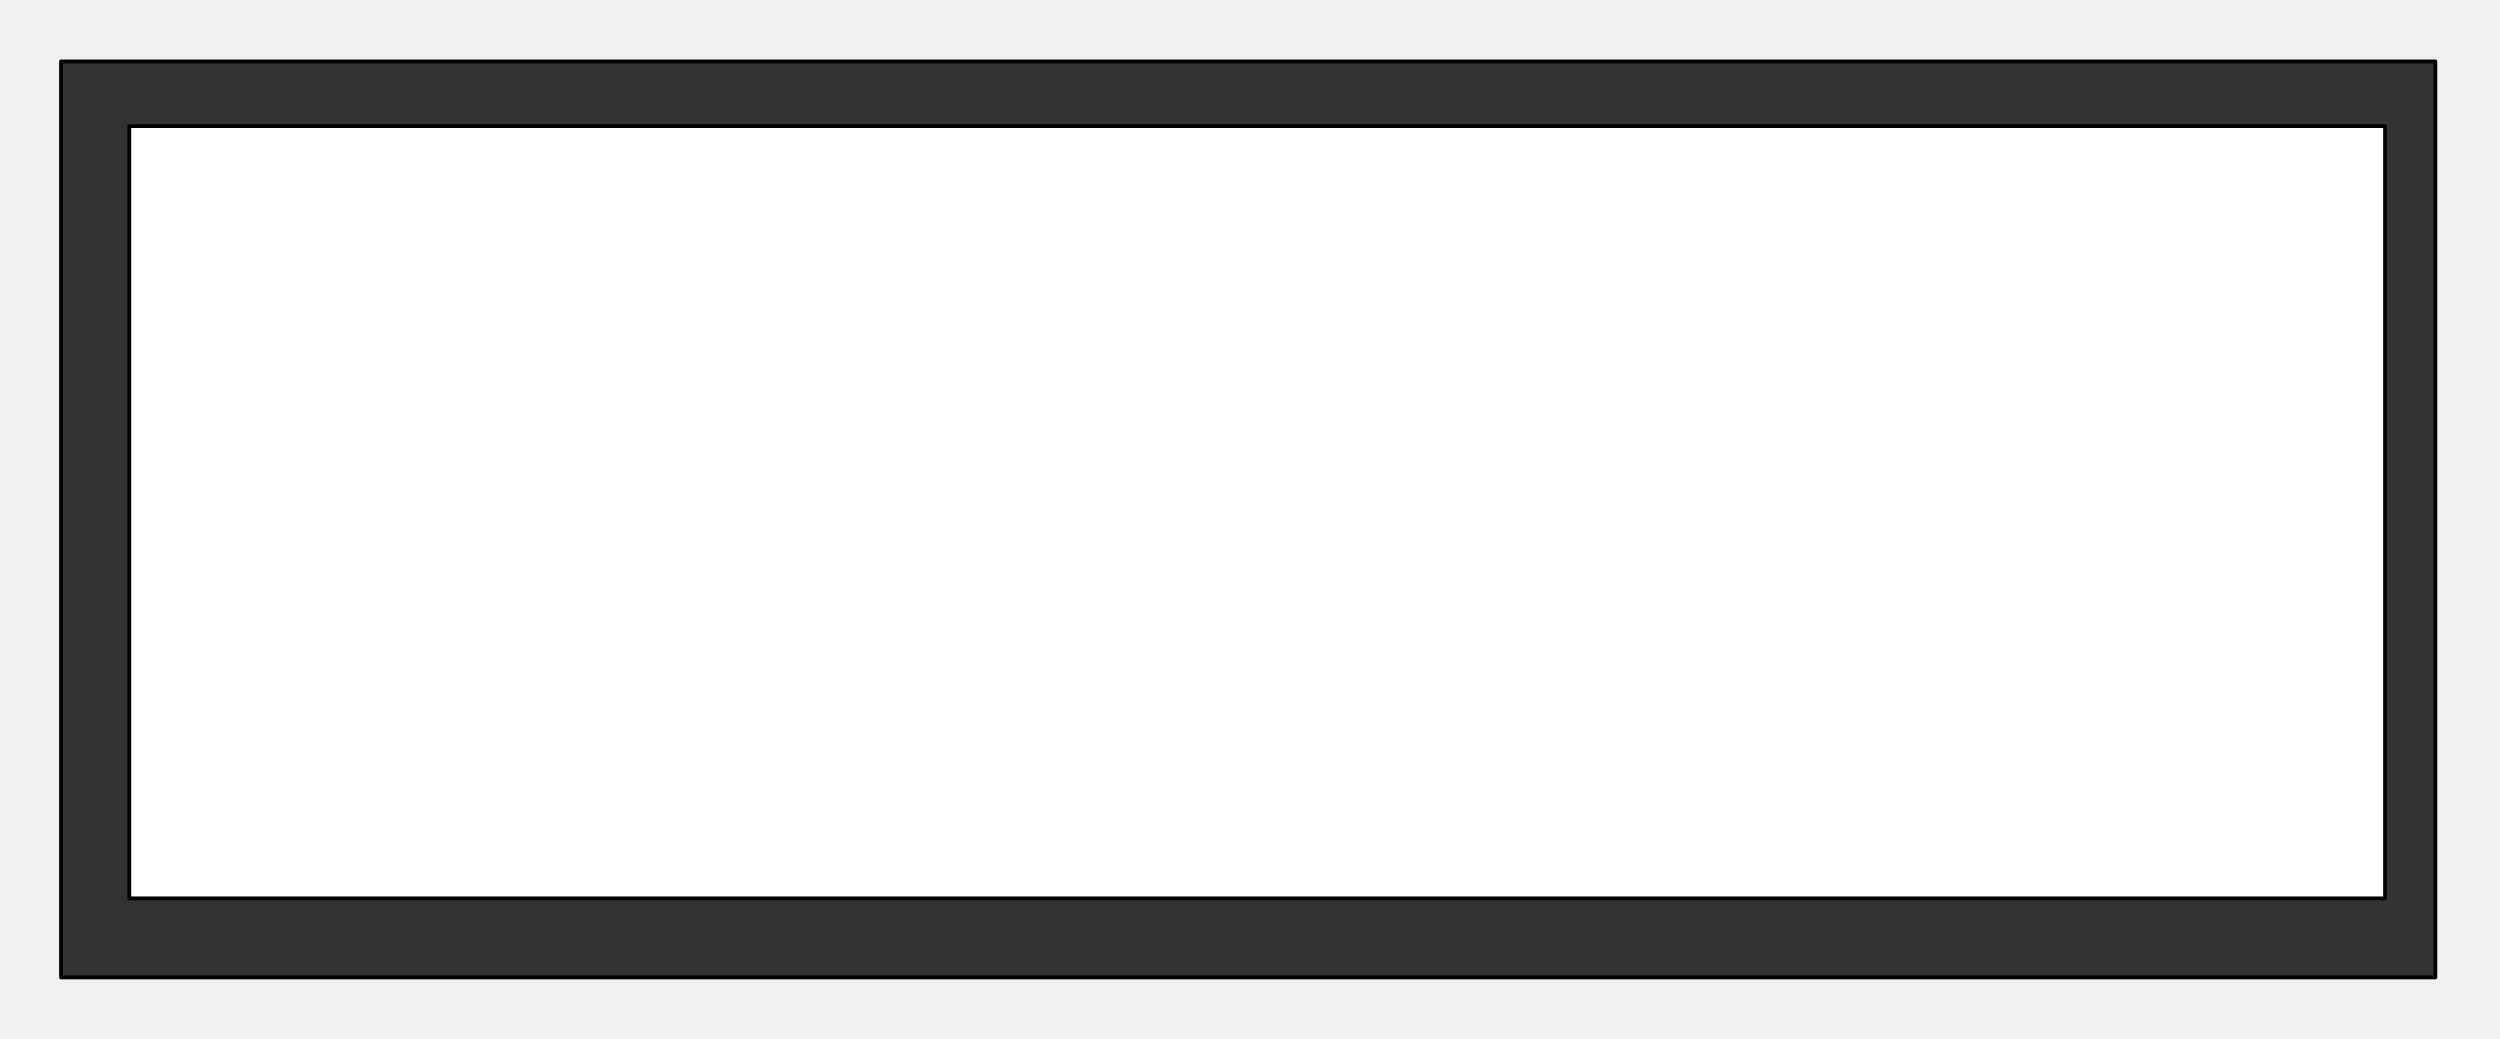
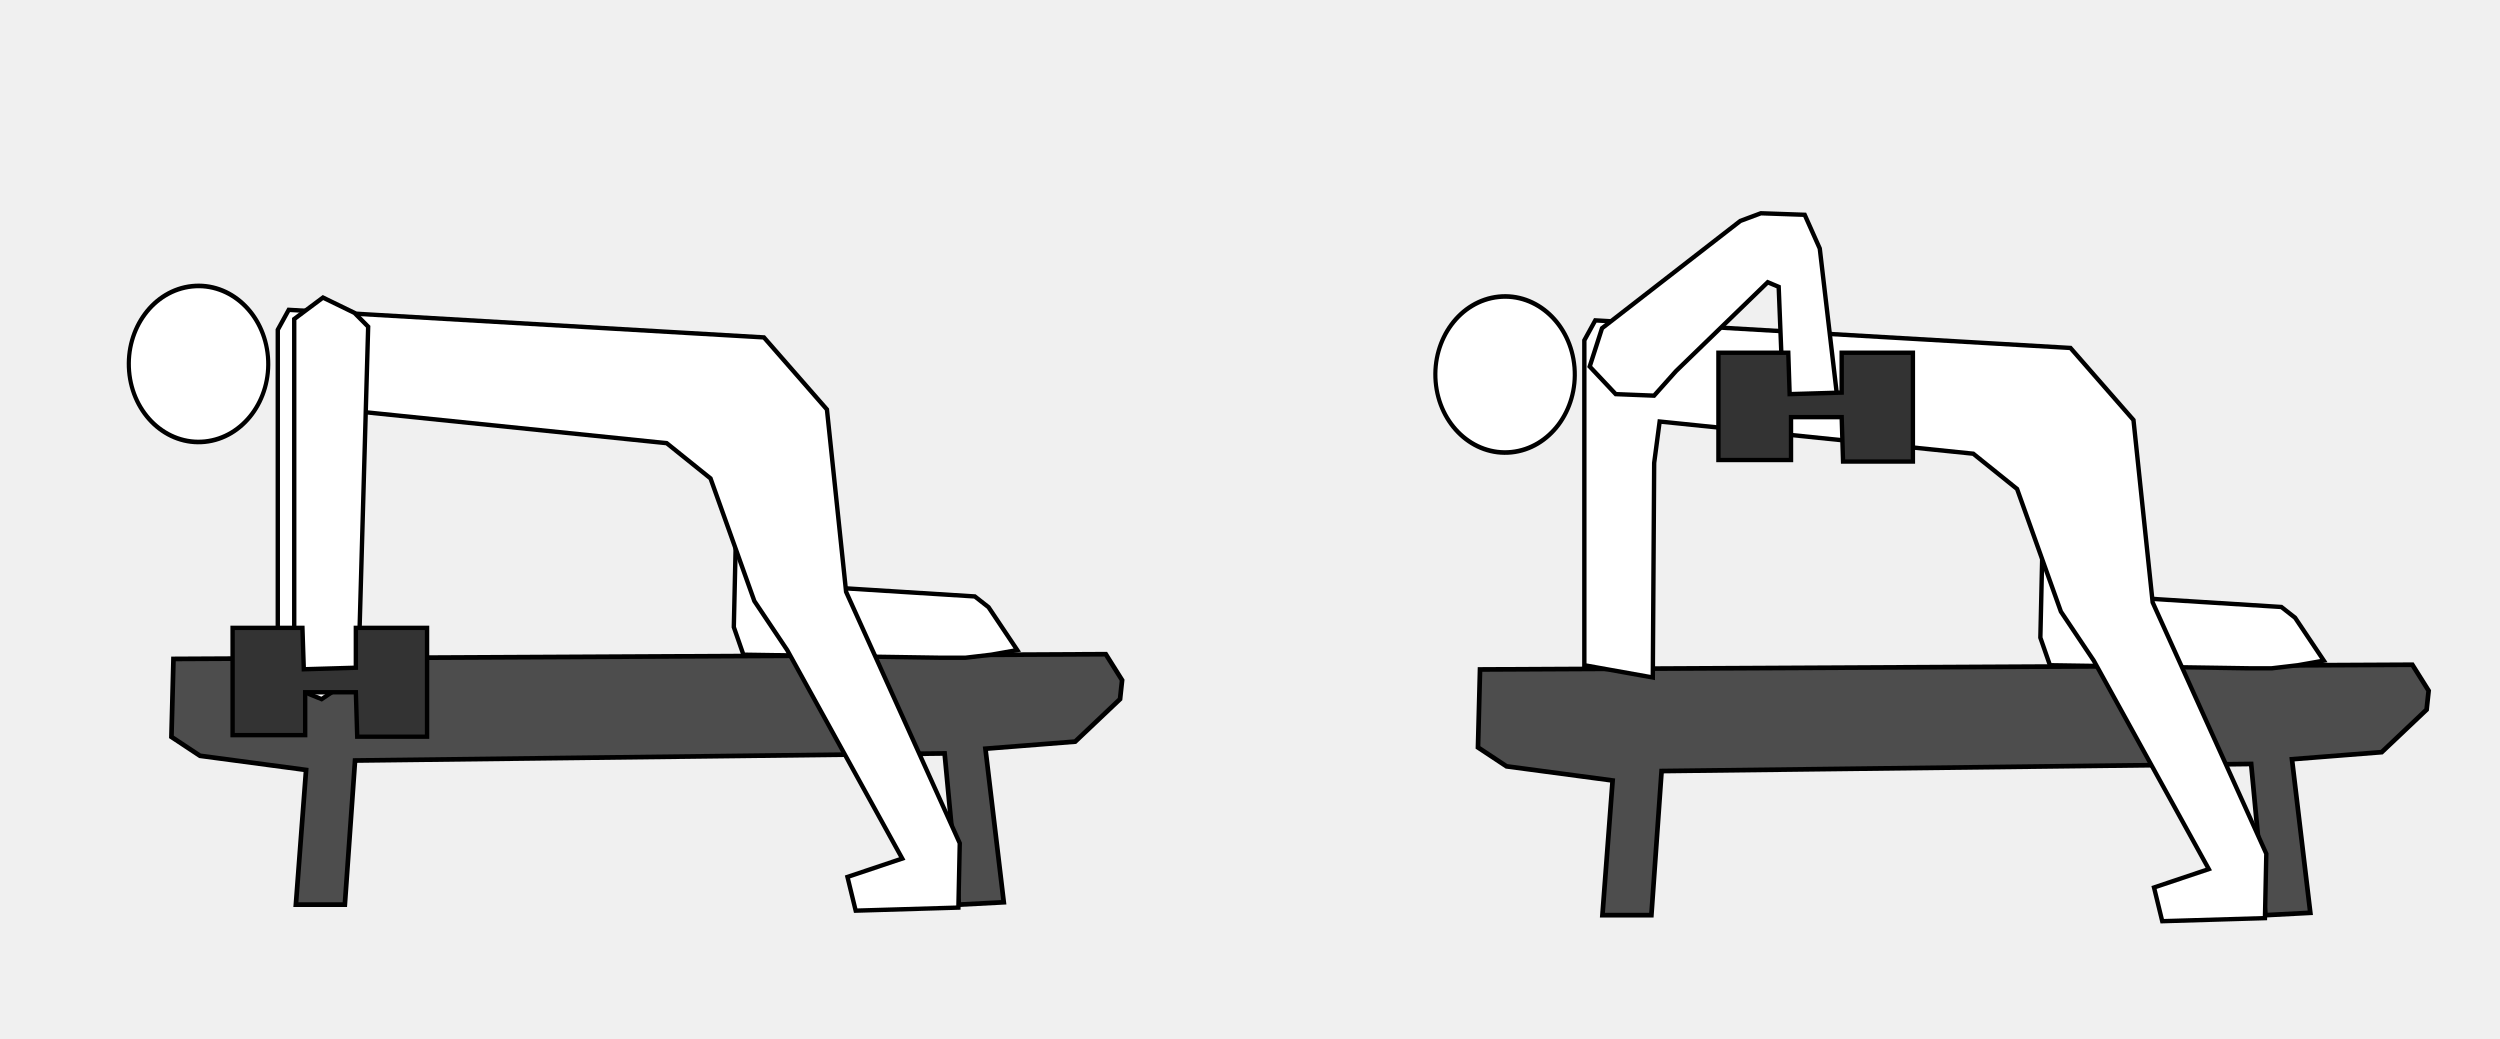
<svg xmlns="http://www.w3.org/2000/svg" width="650" height="270" id="svg2" version="1.1">
  <defs id="defs3382" />
  <style type="text/css" id="style3362">
		.equipment {fill:#4d4d4d;stroke:#000000;stroke-opacity:1}
		.body { fill:#ffffff;stroke:#000000;stroke-opacity:1 }
		.arrow { fill:#ff0000;stroke:#000000;stroke-opacity:1 }
	</style>
-   <rect style="fill:#333333;fill-opacity:1;stroke:#000000;stroke-width:1;stroke-linecap:round;stroke-linejoin:round;stroke-miterlimit:4;stroke-opacity:1;stroke-dasharray:none" id="rect3043" width="617.313" height="238.147" x="15.876" y="15.977" />
-   <rect style="fill:#ffffff;fill-opacity:1;stroke:#000000;stroke-width:1;stroke-linecap:round;stroke-linejoin:round;stroke-miterlimit:4;stroke-opacity:1;stroke-dasharray:none" id="rect3045" width="586.494" height="200.79" x="33.621" y="32.787" />
+   <path style="fill:#4d4d4d;stroke:#000000;stroke-width:1.222px;stroke-linecap:butt;stroke-linejoin:miter;stroke-opacity:1" d="m 45.103,171.321 242.399,-1.229 4.243,6.757 -0.53,4.914 -11.669,11.057 -23.338,1.843 4.774,39.927 -11.669,0.614 -3.713,-39.313 -153.289,1.843 -2.652,37.47 -12.73,0 2.652,-35.013 -27.581,-3.686 -7.426,-4.914 z" id="path5471" />
+   <path style="fill:#ffffff;fill-opacity:1;stroke:#000000;stroke-width:1;stroke-linecap:round;stroke-linejoin:round;stroke-miterlimit:4;stroke-opacity:1;stroke-dasharray:none" id="path6215" d="m 59.706,142.46 a 16.81,16.81 0 1 1 -0.008,-0.086" transform="matrix(1.078338,0,0,1.20693,5.286473,-79.13651)" />
+   <path style="fill:#ffffff;stroke:#000000;stroke-width:1.141px;stroke-linecap:butt;stroke-linejoin:miter;stroke-opacity:1" d="m 191.502,131.963 -0.712,31.084 2.492,7.173 51.628,0.797 6.053,0 6.765,-0.797 6.765,-1.196 -7.477,-11.158 -3.561,-2.79 -38.098,-2.391 -6.053,-23.114 z" id="path6219" />
+   <path style="fill:#ffffff;stroke:#000000;stroke-width:1.141px;stroke-linecap:butt;stroke-linejoin:miter;stroke-opacity:1" d="m 72.224,170.22 0,-84.484 2.848,-5.181 123.55,7.173 16.378,18.73 4.985,47.423 29.552,65.356 -0.356,16.737 -26.704,0.797 -2.136,-8.767 14.242,-4.782 -29.908,-54.198 -8.545,-12.752 -11.394,-31.881 -11.394,-9.166 -81.536,-8.369 -1.424,10.76 -0.356,55.792 z" id="path6217" />
+   <path style="fill:#ffffff;stroke:#000000;stroke-width:1.141px;stroke-linecap:butt;stroke-linejoin:miter;stroke-opacity:1" d="m 76.497,82.946 7.477,-5.579 8.189,3.985 3.561,3.587 -2.492,87.673 -4.273,5.579 -5.341,3.587 -3.917,-1.594 -3.204,-5.978 z" id="path6221" />
+   <path style="fill:#4d4d4d;stroke:#000000;stroke-width:1.222px;stroke-linecap:butt;stroke-linejoin:miter;stroke-opacity:1" d="m 384.805,174.061 242.399,-1.229 4.243,6.757 -0.53,4.914 -11.669,11.057 -23.338,1.843 4.774,39.927 -11.669,0.614 -3.713,-39.313 -153.289,1.843 -2.652,37.47 -12.73,0 2.652,-35.013 -27.581,-3.686 -7.426,-4.914 z" id="path5471-1" />
+   <path style="fill:#ffffff;fill-opacity:1;stroke:#000000;stroke-width:1;stroke-linecap:round;stroke-linejoin:round;stroke-miterlimit:4;stroke-opacity:1;stroke-dasharray:none" id="path6215-3" d="m 59.706,142.46 a 16.81,16.81 0 1 1 -0.008,-0.086" transform="matrix(1.078338,0,0,1.20693,344.9887,-76.39626)" />
+   <path style="fill:#ffffff;stroke:#000000;stroke-width:1.141px;stroke-linecap:butt;stroke-linejoin:miter;stroke-opacity:1" d="m 531.204,134.703 -0.712,31.084 2.492,7.173 51.628,0.797 6.053,0 6.765,-0.797 6.765,-1.196 -7.477,-11.158 -3.561,-2.79 -38.098,-2.391 -6.053,-23.114 z" id="path6219-4" />
+   <path style="fill:#ffffff;stroke:#000000;stroke-width:1.141px;stroke-linecap:butt;stroke-linejoin:miter;stroke-opacity:1" d="m 411.927,172.96 0,-84.484 2.848,-5.181 123.55,7.173 16.378,18.73 4.985,47.423 29.552,65.356 -0.356,16.737 -26.704,0.797 -2.136,-8.767 14.242,-4.782 -29.908,-54.198 -8.545,-12.752 -11.394,-31.881 -11.394,-9.166 -81.536,-8.369 -1.424,10.76 -0.356,55.792 z" id="path6217-7" />
+   <path style="fill:#ffffff;stroke:#000000;stroke-width:1.141px;stroke-linecap:butt;stroke-linejoin:miter;stroke-opacity:1" d="m 416.527,85.337 35.961,-27.896 5.341,-1.993 11.394,0.399 2.136,4.782 1.78,3.985 4.629,39.453 -3.917,3.188 -7.121,0.797 -3.204,-6.775 -1.068,-26.7 -2.848,-1.196 -23.856,23.114 -5.697,6.376 -9.969,-0.399 -6.765,-7.173 z" id="path6253" />
+   <path style="fill:#333333;stroke:#000000;stroke-width:1.141px;stroke-linecap:butt;stroke-linejoin:miter;stroke-opacity:1" d="m 446.792,91.713 0,27.896 18.871,0 10e-6,-11.158 13.174,0 0.356,11.557 18.159,0 10e-6,-28.294 -18.515,0 0,10.361 -13.53,0.399 -0.356,-10.76 z" id="path6255" />
+   <path style="fill:#333333;stroke:#000000;stroke-width:1.141px;stroke-linecap:butt;stroke-linejoin:miter;stroke-opacity:1" d="m 60.475,163.246 0,27.896 18.871,0 1.1e-5,-11.158 13.174,0 0.356,11.557 18.159,0 1e-5,-28.294 -18.515,0 0,10.361 -13.53,0.399 -0.356,-10.76 z" id="path6255-0" />
</svg>
